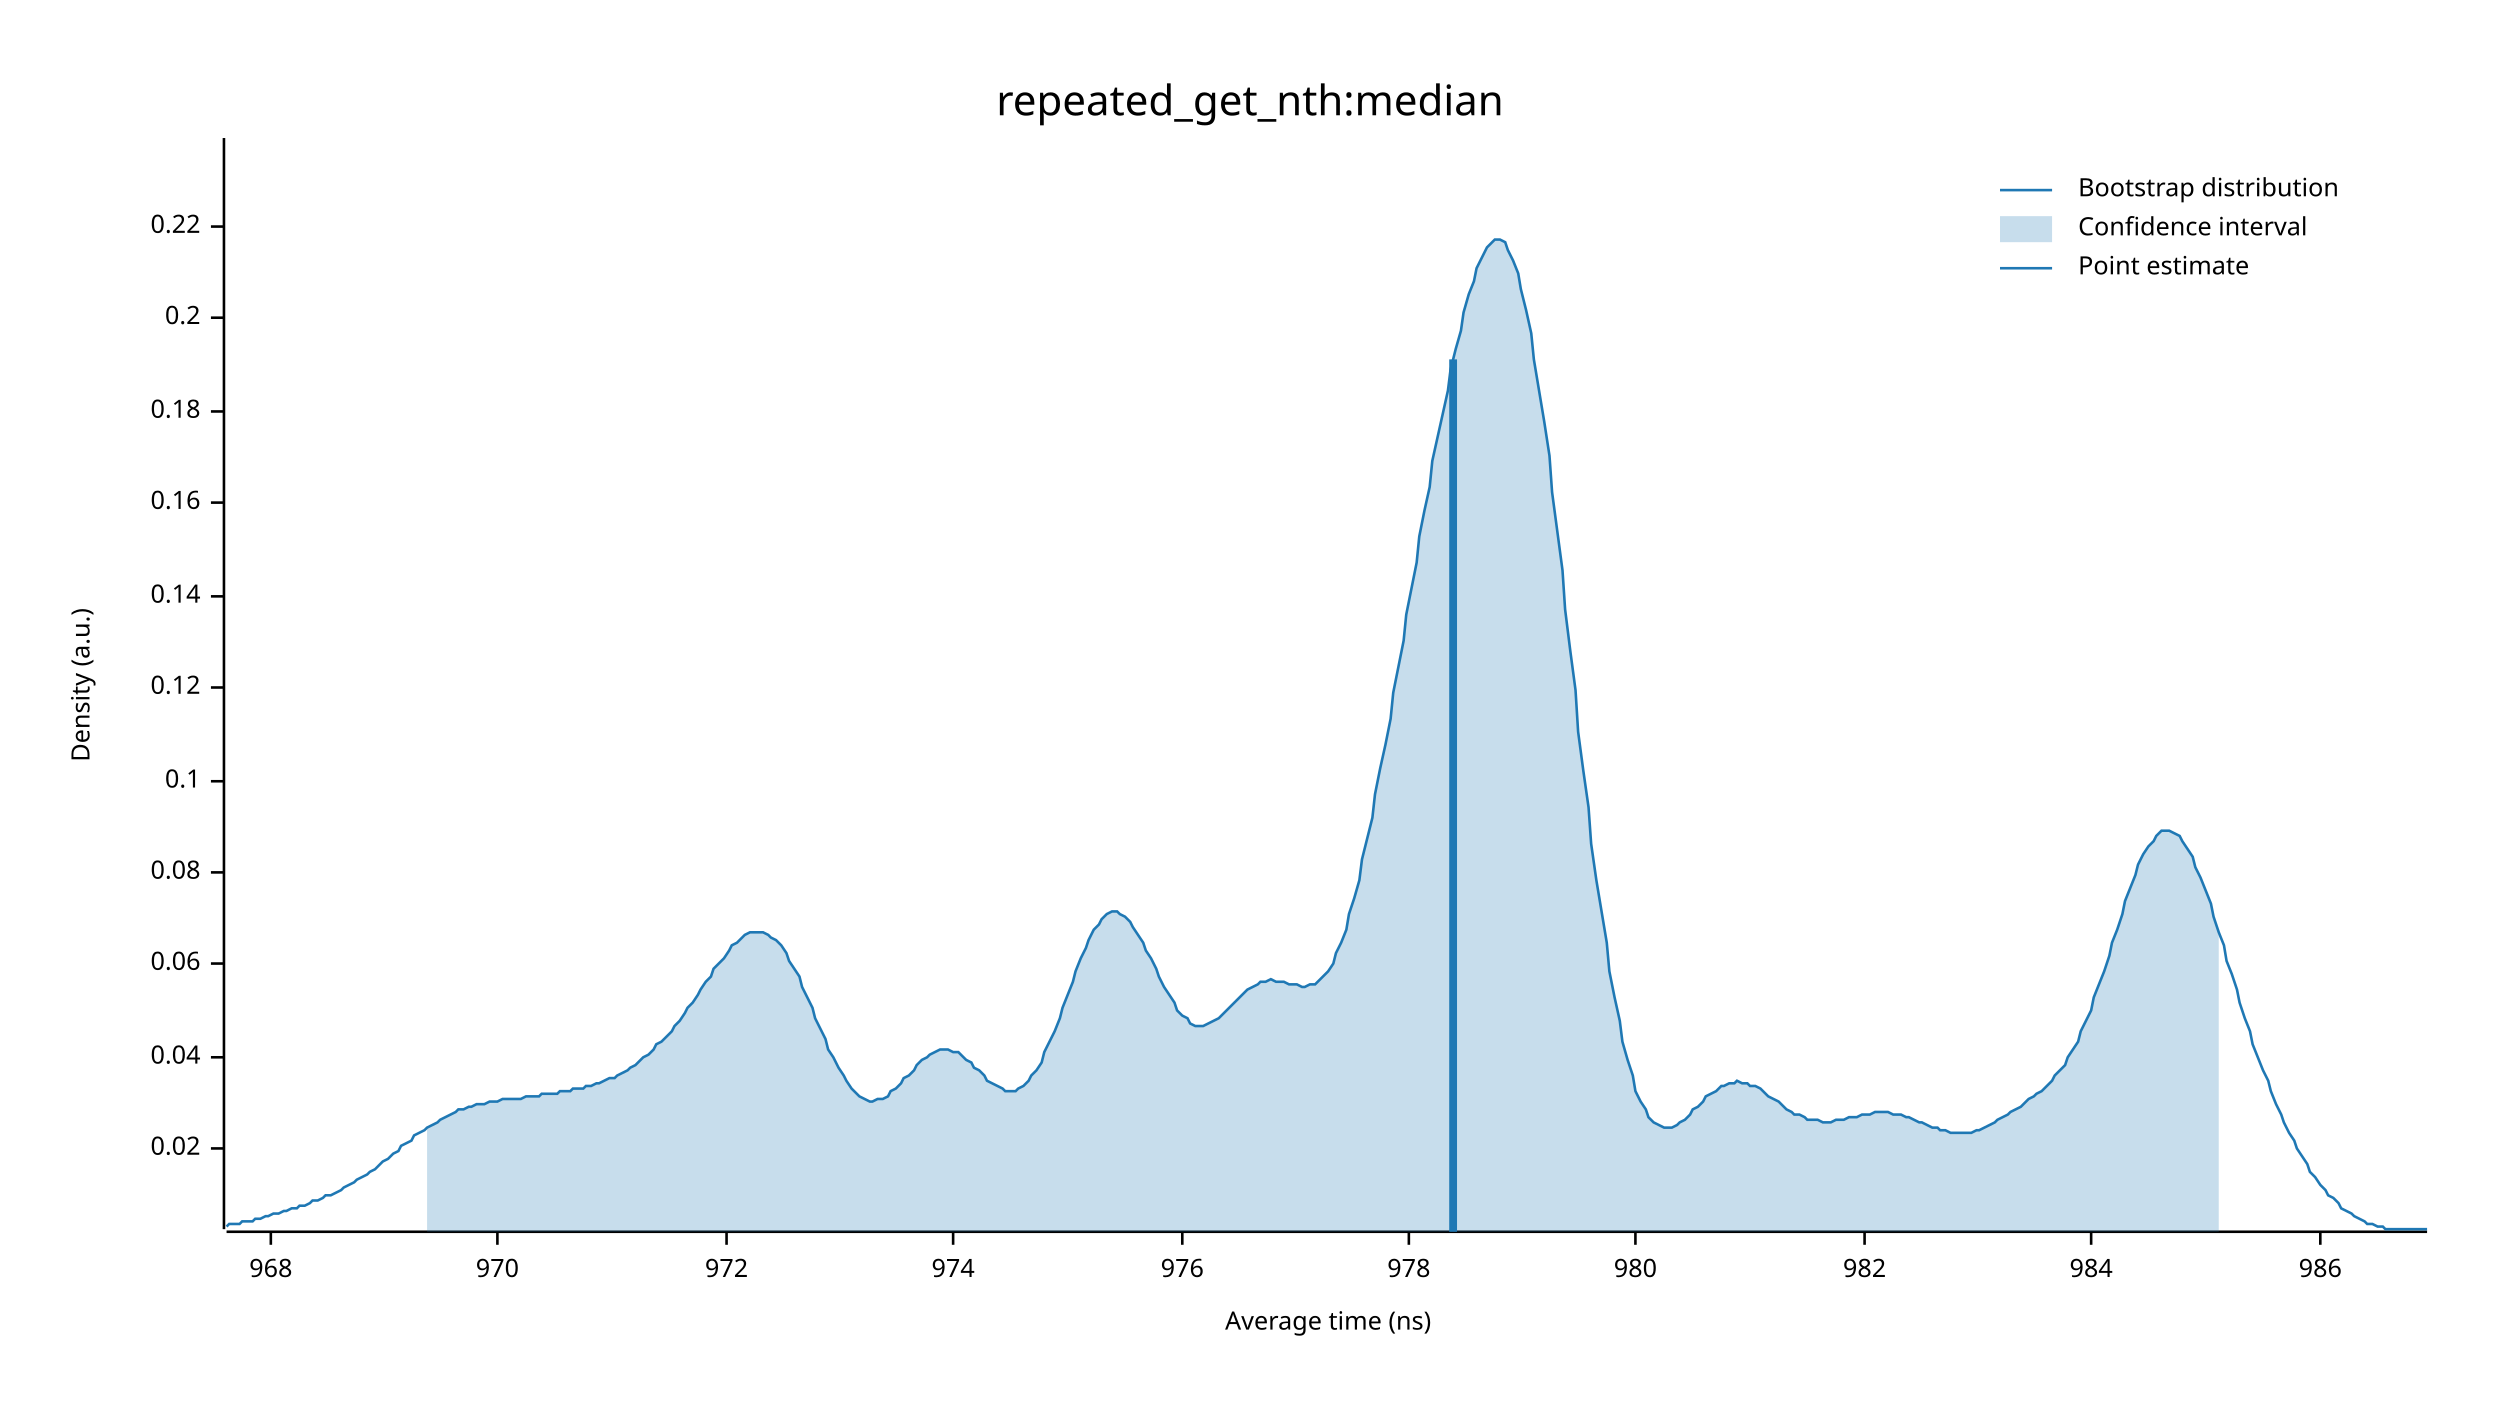
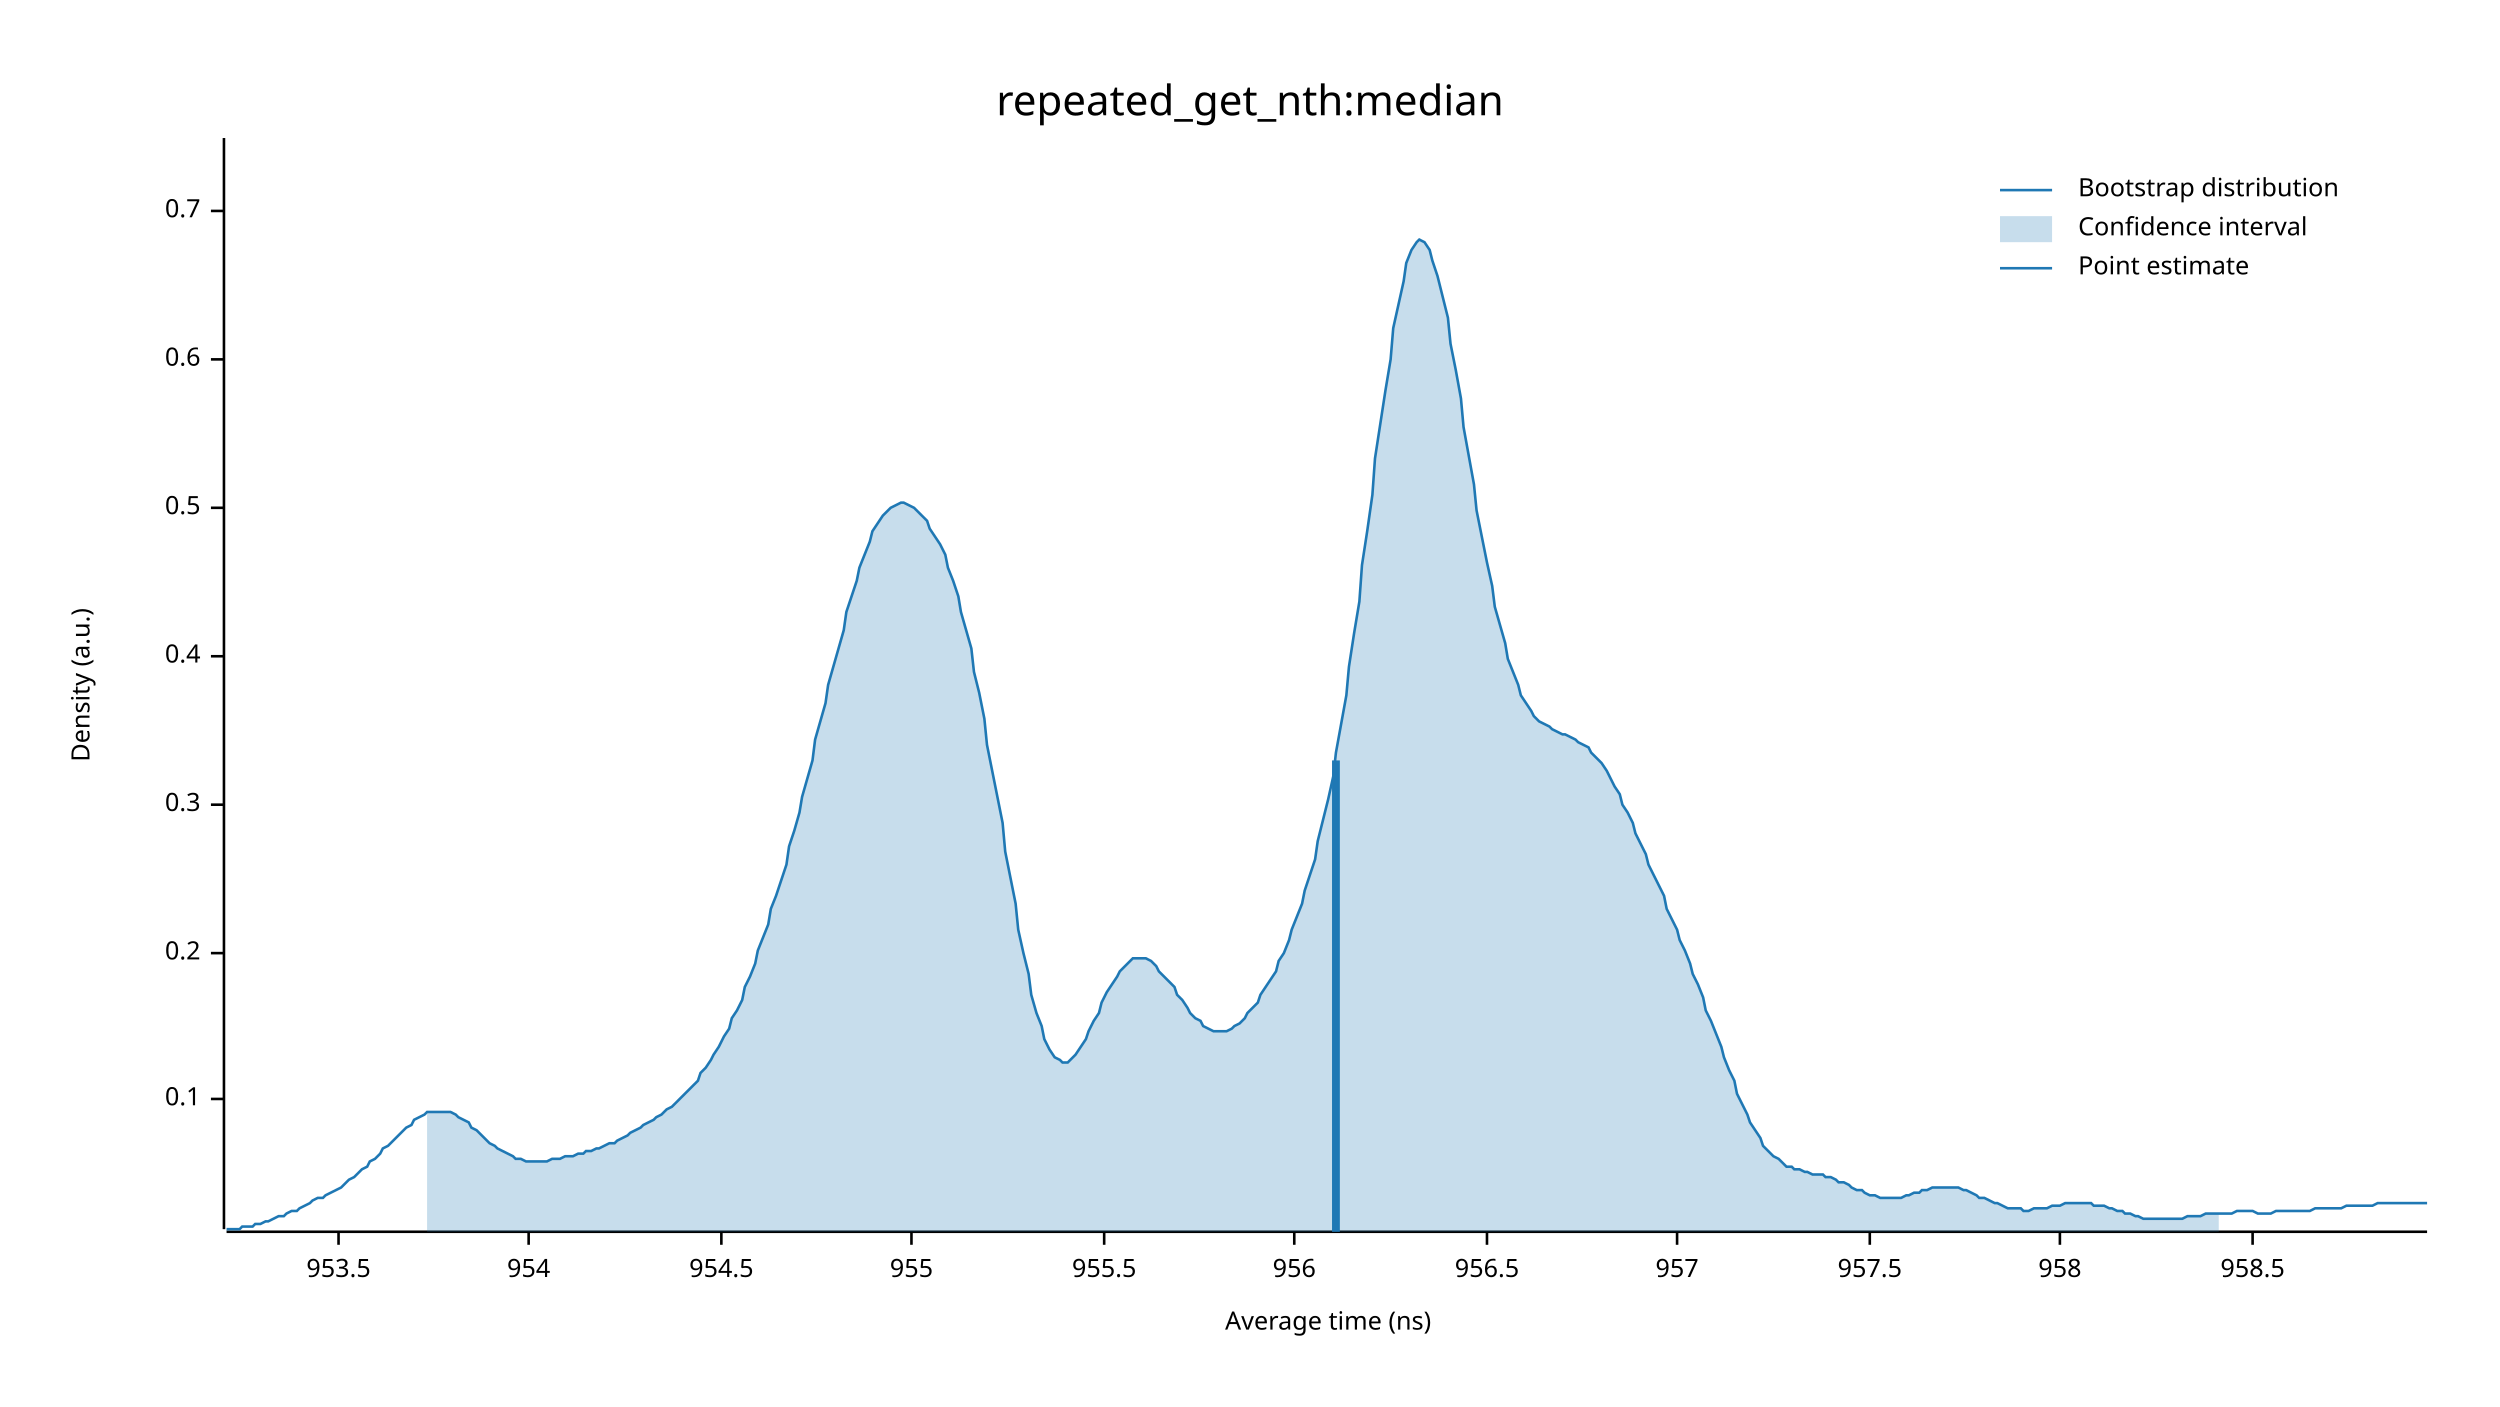
<svg xmlns="http://www.w3.org/2000/svg" width="960" height="540" viewBox="0 0 960 540">
  <text x="480" y="32" dy="0.76em" text-anchor="middle" font-family="sans-serif" font-size="16.129" opacity="1" fill="#000000">
repeated_get_nth:median
</text>
  <text x="27" y="263" dy="0.76em" text-anchor="middle" font-family="sans-serif" font-size="9.677" opacity="1" fill="#000000" transform="rotate(270, 27, 263)">
Density (a.u.)
</text>
  <text x="510" y="513" dy="-0.5ex" text-anchor="middle" font-family="sans-serif" font-size="9.677" opacity="1" fill="#000000">
Average time (ns)
</text>
  <polyline fill="none" opacity="1" stroke="#000000" stroke-width="1" points="86,53 86,472 " />
-   <text x="77" y="441" dy="0.5ex" text-anchor="end" font-family="sans-serif" font-size="9.677" opacity="1" fill="#000000">
- 0.02
- </text>
-   <polyline fill="none" opacity="1" stroke="#000000" stroke-width="1" points="81,441 86,441 " />
-   <text x="77" y="406" dy="0.5ex" text-anchor="end" font-family="sans-serif" font-size="9.677" opacity="1" fill="#000000">
- 0.04
- </text>
-   <polyline fill="none" opacity="1" stroke="#000000" stroke-width="1" points="81,406 86,406 " />
-   <text x="77" y="370" dy="0.5ex" text-anchor="end" font-family="sans-serif" font-size="9.677" opacity="1" fill="#000000">
- 0.06
- </text>
-   <polyline fill="none" opacity="1" stroke="#000000" stroke-width="1" points="81,370 86,370 " />
-   <text x="77" y="335" dy="0.5ex" text-anchor="end" font-family="sans-serif" font-size="9.677" opacity="1" fill="#000000">
- 0.08
- </text>
-   <polyline fill="none" opacity="1" stroke="#000000" stroke-width="1" points="81,335 86,335 " />
-   <text x="77" y="300" dy="0.5ex" text-anchor="end" font-family="sans-serif" font-size="9.677" opacity="1" fill="#000000">
+   <text x="77" y="422" dy="0.5ex" text-anchor="end" font-family="sans-serif" font-size="9.677" opacity="1" fill="#000000">
0.1
</text>
-   <polyline fill="none" opacity="1" stroke="#000000" stroke-width="1" points="81,300 86,300 " />
-   <text x="77" y="264" dy="0.5ex" text-anchor="end" font-family="sans-serif" font-size="9.677" opacity="1" fill="#000000">
- 0.12
- </text>
-   <polyline fill="none" opacity="1" stroke="#000000" stroke-width="1" points="81,264 86,264 " />
-   <text x="77" y="229" dy="0.5ex" text-anchor="end" font-family="sans-serif" font-size="9.677" opacity="1" fill="#000000">
- 0.14
- </text>
-   <polyline fill="none" opacity="1" stroke="#000000" stroke-width="1" points="81,229 86,229 " />
-   <text x="77" y="193" dy="0.5ex" text-anchor="end" font-family="sans-serif" font-size="9.677" opacity="1" fill="#000000">
- 0.16
- </text>
-   <polyline fill="none" opacity="1" stroke="#000000" stroke-width="1" points="81,193 86,193 " />
-   <text x="77" y="158" dy="0.5ex" text-anchor="end" font-family="sans-serif" font-size="9.677" opacity="1" fill="#000000">
- 0.18
- </text>
-   <polyline fill="none" opacity="1" stroke="#000000" stroke-width="1" points="81,158 86,158 " />
-   <text x="77" y="122" dy="0.5ex" text-anchor="end" font-family="sans-serif" font-size="9.677" opacity="1" fill="#000000">
+   <polyline fill="none" opacity="1" stroke="#000000" stroke-width="1" points="81,422 86,422 " />
+   <text x="77" y="366" dy="0.5ex" text-anchor="end" font-family="sans-serif" font-size="9.677" opacity="1" fill="#000000">
0.2
</text>
-   <polyline fill="none" opacity="1" stroke="#000000" stroke-width="1" points="81,122 86,122 " />
-   <text x="77" y="87" dy="0.5ex" text-anchor="end" font-family="sans-serif" font-size="9.677" opacity="1" fill="#000000">
- 0.22
+   <polyline fill="none" opacity="1" stroke="#000000" stroke-width="1" points="81,366 86,366 " />
+   <text x="77" y="309" dy="0.5ex" text-anchor="end" font-family="sans-serif" font-size="9.677" opacity="1" fill="#000000">
+ 0.3
</text>
-   <polyline fill="none" opacity="1" stroke="#000000" stroke-width="1" points="81,87 86,87 " />
+   <polyline fill="none" opacity="1" stroke="#000000" stroke-width="1" points="81,309 86,309 " />
+   <text x="77" y="252" dy="0.5ex" text-anchor="end" font-family="sans-serif" font-size="9.677" opacity="1" fill="#000000">
+ 0.4
+ </text>
+   <polyline fill="none" opacity="1" stroke="#000000" stroke-width="1" points="81,252 86,252 " />
+   <text x="77" y="195" dy="0.5ex" text-anchor="end" font-family="sans-serif" font-size="9.677" opacity="1" fill="#000000">
+ 0.5
+ </text>
+   <polyline fill="none" opacity="1" stroke="#000000" stroke-width="1" points="81,195 86,195 " />
+   <text x="77" y="138" dy="0.5ex" text-anchor="end" font-family="sans-serif" font-size="9.677" opacity="1" fill="#000000">
+ 0.6
+ </text>
+   <polyline fill="none" opacity="1" stroke="#000000" stroke-width="1" points="81,138 86,138 " />
+   <text x="77" y="81" dy="0.5ex" text-anchor="end" font-family="sans-serif" font-size="9.677" opacity="1" fill="#000000">
+ 0.7
+ </text>
+   <polyline fill="none" opacity="1" stroke="#000000" stroke-width="1" points="81,81 86,81 " />
  <polyline fill="none" opacity="1" stroke="#000000" stroke-width="1" points="87,473 932,473 " />
-   <text x="104" y="483" dy="0.76em" text-anchor="middle" font-family="sans-serif" font-size="9.677" opacity="1" fill="#000000">
- 968
+   <text x="130" y="483" dy="0.76em" text-anchor="middle" font-family="sans-serif" font-size="9.677" opacity="1" fill="#000000">
+ 953.5
</text>
-   <polyline fill="none" opacity="1" stroke="#000000" stroke-width="1" points="104,473 104,478 " />
-   <text x="191" y="483" dy="0.76em" text-anchor="middle" font-family="sans-serif" font-size="9.677" opacity="1" fill="#000000">
- 970
+   <polyline fill="none" opacity="1" stroke="#000000" stroke-width="1" points="130,473 130,478 " />
+   <text x="203" y="483" dy="0.76em" text-anchor="middle" font-family="sans-serif" font-size="9.677" opacity="1" fill="#000000">
+ 954
</text>
-   <polyline fill="none" opacity="1" stroke="#000000" stroke-width="1" points="191,473 191,478 " />
-   <text x="279" y="483" dy="0.76em" text-anchor="middle" font-family="sans-serif" font-size="9.677" opacity="1" fill="#000000">
- 972
+   <polyline fill="none" opacity="1" stroke="#000000" stroke-width="1" points="203,473 203,478 " />
+   <text x="277" y="483" dy="0.76em" text-anchor="middle" font-family="sans-serif" font-size="9.677" opacity="1" fill="#000000">
+ 954.5
</text>
-   <polyline fill="none" opacity="1" stroke="#000000" stroke-width="1" points="279,473 279,478 " />
-   <text x="366" y="483" dy="0.76em" text-anchor="middle" font-family="sans-serif" font-size="9.677" opacity="1" fill="#000000">
- 974
+   <polyline fill="none" opacity="1" stroke="#000000" stroke-width="1" points="277,473 277,478 " />
+   <text x="350" y="483" dy="0.76em" text-anchor="middle" font-family="sans-serif" font-size="9.677" opacity="1" fill="#000000">
+ 955
</text>
-   <polyline fill="none" opacity="1" stroke="#000000" stroke-width="1" points="366,473 366,478 " />
-   <text x="454" y="483" dy="0.76em" text-anchor="middle" font-family="sans-serif" font-size="9.677" opacity="1" fill="#000000">
- 976
+   <polyline fill="none" opacity="1" stroke="#000000" stroke-width="1" points="350,473 350,478 " />
+   <text x="424" y="483" dy="0.76em" text-anchor="middle" font-family="sans-serif" font-size="9.677" opacity="1" fill="#000000">
+ 955.5
</text>
-   <polyline fill="none" opacity="1" stroke="#000000" stroke-width="1" points="454,473 454,478 " />
-   <text x="541" y="483" dy="0.76em" text-anchor="middle" font-family="sans-serif" font-size="9.677" opacity="1" fill="#000000">
- 978
+   <polyline fill="none" opacity="1" stroke="#000000" stroke-width="1" points="424,473 424,478 " />
+   <text x="497" y="483" dy="0.76em" text-anchor="middle" font-family="sans-serif" font-size="9.677" opacity="1" fill="#000000">
+ 956
</text>
-   <polyline fill="none" opacity="1" stroke="#000000" stroke-width="1" points="541,473 541,478 " />
-   <text x="628" y="483" dy="0.76em" text-anchor="middle" font-family="sans-serif" font-size="9.677" opacity="1" fill="#000000">
- 980
+   <polyline fill="none" opacity="1" stroke="#000000" stroke-width="1" points="497,473 497,478 " />
+   <text x="571" y="483" dy="0.76em" text-anchor="middle" font-family="sans-serif" font-size="9.677" opacity="1" fill="#000000">
+ 956.5
</text>
-   <polyline fill="none" opacity="1" stroke="#000000" stroke-width="1" points="628,473 628,478 " />
-   <text x="716" y="483" dy="0.76em" text-anchor="middle" font-family="sans-serif" font-size="9.677" opacity="1" fill="#000000">
- 982
+   <polyline fill="none" opacity="1" stroke="#000000" stroke-width="1" points="571,473 571,478 " />
+   <text x="644" y="483" dy="0.76em" text-anchor="middle" font-family="sans-serif" font-size="9.677" opacity="1" fill="#000000">
+ 957
</text>
-   <polyline fill="none" opacity="1" stroke="#000000" stroke-width="1" points="716,473 716,478 " />
-   <text x="803" y="483" dy="0.76em" text-anchor="middle" font-family="sans-serif" font-size="9.677" opacity="1" fill="#000000">
- 984
+   <polyline fill="none" opacity="1" stroke="#000000" stroke-width="1" points="644,473 644,478 " />
+   <text x="718" y="483" dy="0.76em" text-anchor="middle" font-family="sans-serif" font-size="9.677" opacity="1" fill="#000000">
+ 957.5
</text>
-   <polyline fill="none" opacity="1" stroke="#000000" stroke-width="1" points="803,473 803,478 " />
-   <text x="891" y="483" dy="0.76em" text-anchor="middle" font-family="sans-serif" font-size="9.677" opacity="1" fill="#000000">
- 986
+   <polyline fill="none" opacity="1" stroke="#000000" stroke-width="1" points="718,473 718,478 " />
+   <text x="791" y="483" dy="0.76em" text-anchor="middle" font-family="sans-serif" font-size="9.677" opacity="1" fill="#000000">
+ 958
</text>
-   <polyline fill="none" opacity="1" stroke="#000000" stroke-width="1" points="891,473 891,478 " />
-   <polyline fill="none" opacity="1" stroke="#1F78B4" stroke-width="1" points="87,471 88,470 90,470 92,470 93,469 95,469 97,469 98,468 100,468 102,467 103,467 105,466 107,466 109,465 110,465 112,464 114,464 115,463 117,463 119,462 120,461 122,461 124,460 125,459 127,459 129,458 131,457 132,456 134,455 136,454 137,453 139,452 141,451 142,450 144,449 146,447 147,446 149,445 151,443 153,442 154,440 156,439 158,438 159,436 161,435 163,434 164,433 166,432 168,431 169,430 171,429 173,428 175,427 176,426 178,426 180,425 181,425 183,424 185,424 186,424 188,423 190,423 191,423 193,422 195,422 197,422 198,422 200,422 202,421 203,421 205,421 207,421 208,420 210,420 212,420 214,420 215,419 217,419 219,419 220,418 222,418 224,418 225,417 227,417 229,416 230,416 232,415 234,414 236,414 237,413 239,412 241,411 242,410 244,409 246,407 247,406 249,405 251,403 252,401 254,400 256,398 258,396 259,394 261,392 263,389 264,387 266,385 268,382 269,380 271,377 273,375 274,372 276,370 278,368 280,365 281,363 283,362 285,360 286,359 288,358 290,358 291,358 293,358 295,359 296,360 298,361 300,363 302,366 303,369 305,372 307,375 308,379 310,383 312,387 313,391 315,395 317,399 318,403 320,406 322,410 324,413 325,415 327,418 329,420 330,421 332,422 334,423 335,423 337,422 339,422 341,421 342,419 344,418 346,416 347,414 349,413 351,411 352,409 354,407 356,406 357,405 359,404 361,403 363,403 364,403 366,404 368,404 369,405 371,407 373,408 374,410 376,411 378,413 379,415 381,416 383,417 385,418 386,419 388,419 390,419 391,418 393,417 395,415 396,413 398,411 400,408 401,404 403,400 405,396 407,391 408,387 410,382 412,377 413,373 415,368 417,364 418,361 420,357 422,355 423,353 425,351 427,350 429,350 430,351 432,352 434,354 435,356 437,359 439,362 440,365 442,368 444,372 445,375 447,379 449,382 451,385 452,388 454,390 456,391 457,393 459,394 461,394 462,394 464,393 466,392 468,391 469,390 471,388 473,386 474,385 476,383 478,381 479,380 481,379 483,378 484,377 486,377 488,376 490,377 491,377 493,377 495,378 496,378 498,378 500,379 501,379 503,378 505,378 506,377 508,375 510,373 512,370 513,366 515,362 517,357 518,351 520,345 522,338 523,330 525,322 527,314 528,305 530,295 532,286 534,276 535,266 537,256 539,246 540,236 542,226 544,216 545,206 547,196 549,187 550,177 552,168 554,159 556,150 557,142 559,134 561,127 562,120 564,113 566,108 567,103 569,99 571,95 573,93 574,92 576,92 578,93 579,96 581,100 583,105 584,111 586,119 588,128 589,138 591,150 593,162 595,175 596,189 598,204 600,219 601,234 603,250 605,265 606,281 608,296 610,310 611,324 613,338 615,350 617,362 618,373 620,383 622,392 623,400 625,407 627,413 628,419 630,423 632,426 633,429 635,431 637,432 639,433 640,433 642,433 644,432 645,431 647,430 649,428 650,426 652,425 654,423 655,421 657,420 659,419 661,417 662,417 664,416 666,416 667,415 669,416 671,416 672,417 674,417 676,418 677,419 679,421 681,422 683,423 684,424 686,426 688,427 689,428 691,428 693,429 694,430 696,430 698,430 700,431 701,431 703,431 705,430 706,430 708,430 710,429 711,429 713,429 715,428 716,428 718,428 720,427 722,427 723,427 725,427 727,428 728,428 730,428 732,429 733,429 735,430 737,431 738,431 740,432 742,433 744,433 745,434 747,434 749,435 750,435 752,435 754,435 755,435 757,435 759,434 760,434 762,433 764,432 766,431 767,430 769,429 771,428 772,427 774,426 776,425 777,424 779,422 781,421 782,420 784,419 786,417 788,415 789,413 791,411 793,409 794,406 796,403 798,400 799,396 801,392 803,388 804,383 806,378 808,373 810,367 811,362 813,357 815,351 816,346 818,341 820,336 821,332 823,328 825,325 827,323 828,321 830,319 832,319 833,319 835,320 837,321 838,323 840,326 842,329 843,333 845,337 847,342 849,347 850,352 852,358 854,363 855,369 857,374 859,380 860,385 862,391 864,396 865,401 867,406 869,411 871,415 872,419 874,424 876,428 877,431 879,435 881,438 882,441 884,444 886,447 887,450 889,452 891,455 893,457 894,459 896,460 898,462 899,464 901,465 903,466 904,467 906,468 908,469 909,470 911,470 913,471 915,471 916,472 918,472 920,472 921,472 923,472 925,472 926,472 928,472 930,472 932,472 " />
-   <polygon opacity="0.25" fill="#1F78B4" points="164,433 166,432 168,431 169,430 171,429 173,428 175,427 176,426 178,426 180,425 181,425 183,424 185,424 186,424 188,423 190,423 191,423 193,422 195,422 197,422 198,422 200,422 202,421 203,421 205,421 207,421 208,420 210,420 212,420 214,420 215,419 217,419 219,419 220,418 222,418 224,418 225,417 227,417 229,416 230,416 232,415 234,414 236,414 237,413 239,412 241,411 242,410 244,409 246,407 247,406 249,405 251,403 252,401 254,400 256,398 258,396 259,394 261,392 263,389 264,387 266,385 268,382 269,380 271,377 273,375 274,372 276,370 278,368 280,365 281,363 283,362 285,360 286,359 288,358 290,358 291,358 293,358 295,359 296,360 298,361 300,363 302,366 303,369 305,372 307,375 308,379 310,383 312,387 313,391 315,395 317,399 318,403 320,406 322,410 324,413 325,415 327,418 329,420 330,421 332,422 334,423 335,423 337,422 339,422 341,421 342,419 344,418 346,416 347,414 349,413 351,411 352,409 354,407 356,406 357,405 359,404 361,403 363,403 364,403 366,404 368,404 369,405 371,407 373,408 374,410 376,411 378,413 379,415 381,416 383,417 385,418 386,419 388,419 390,419 391,418 393,417 395,415 396,413 398,411 400,408 401,404 403,400 405,396 407,391 408,387 410,382 412,377 413,373 415,368 417,364 418,361 420,357 422,355 423,353 425,351 427,350 429,350 430,351 432,352 434,354 435,356 437,359 439,362 440,365 442,368 444,372 445,375 447,379 449,382 451,385 452,388 454,390 456,391 457,393 459,394 461,394 462,394 464,393 466,392 468,391 469,390 471,388 473,386 474,385 476,383 478,381 479,380 481,379 483,378 484,377 486,377 488,376 490,377 491,377 493,377 495,378 496,378 498,378 500,379 501,379 503,378 505,378 506,377 508,375 510,373 512,370 513,366 515,362 517,357 518,351 520,345 522,338 523,330 525,322 527,314 528,305 530,295 532,286 534,276 535,266 537,256 539,246 540,236 542,226 544,216 545,206 547,196 549,187 550,177 552,168 554,159 556,150 557,142 559,134 561,127 562,120 564,113 566,108 567,103 569,99 571,95 573,93 574,92 576,92 578,93 579,96 581,100 583,105 584,111 586,119 588,128 589,138 591,150 593,162 595,175 596,189 598,204 600,219 601,234 603,250 605,265 606,281 608,296 610,310 611,324 613,338 615,350 617,362 618,373 620,383 622,392 623,400 625,407 627,413 628,419 630,423 632,426 633,429 635,431 637,432 639,433 640,433 642,433 644,432 645,431 647,430 649,428 650,426 652,425 654,423 655,421 657,420 659,419 661,417 662,417 664,416 666,416 667,415 669,416 671,416 672,417 674,417 676,418 677,419 679,421 681,422 683,423 684,424 686,426 688,427 689,428 691,428 693,429 694,430 696,430 698,430 700,431 701,431 703,431 705,430 706,430 708,430 710,429 711,429 713,429 715,428 716,428 718,428 720,427 722,427 723,427 725,427 727,428 728,428 730,428 732,429 733,429 735,430 737,431 738,431 740,432 742,433 744,433 745,434 747,434 749,435 750,435 752,435 754,435 755,435 757,435 759,434 760,434 762,433 764,432 766,431 767,430 769,429 771,428 772,427 774,426 776,425 777,424 779,422 781,421 782,420 784,419 786,417 788,415 789,413 791,411 793,409 794,406 796,403 798,400 799,396 801,392 803,388 804,383 806,378 808,373 810,367 811,362 813,357 815,351 816,346 818,341 820,336 821,332 823,328 825,325 827,323 828,321 830,319 832,319 833,319 835,320 837,321 838,323 840,326 842,329 843,333 845,337 847,342 849,347 850,352 852,358 852,473 164,473 " />
-   <polyline fill="none" opacity="1" stroke="#1F78B4" stroke-width="3" points="558,473 558,138 " />
+   <polyline fill="none" opacity="1" stroke="#000000" stroke-width="1" points="791,473 791,478 " />
+   <text x="865" y="483" dy="0.76em" text-anchor="middle" font-family="sans-serif" font-size="9.677" opacity="1" fill="#000000">
+ 958.5
+ </text>
+   <polyline fill="none" opacity="1" stroke="#000000" stroke-width="1" points="865,473 865,478 " />
+   <polyline fill="none" opacity="1" stroke="#1F78B4" stroke-width="1" points="87,472 88,472 90,472 92,472 93,471 95,471 97,471 98,470 100,470 102,469 103,469 105,468 107,467 109,467 110,466 112,465 114,465 115,464 117,463 119,462 120,461 122,460 124,460 125,459 127,458 129,457 131,456 132,455 134,453 136,452 137,451 139,449 141,448 142,446 144,445 146,443 147,441 149,440 151,438 153,436 154,435 156,433 158,432 159,430 161,429 163,428 164,427 166,427 168,427 169,427 171,427 173,427 175,428 176,429 178,430 180,431 181,433 183,434 185,436 186,437 188,439 190,440 191,441 193,442 195,443 197,444 198,445 200,445 202,446 203,446 205,446 207,446 208,446 210,446 212,445 214,445 215,445 217,444 219,444 220,444 222,443 224,443 225,442 227,442 229,441 230,441 232,440 234,439 236,439 237,438 239,437 241,436 242,435 244,434 246,433 247,432 249,431 251,430 252,429 254,428 256,426 258,425 259,424 261,422 263,420 264,419 266,417 268,415 269,412 271,410 273,407 274,405 276,402 278,398 280,395 281,391 283,388 285,384 286,379 288,375 290,370 291,365 293,360 295,355 296,349 298,344 300,338 302,332 303,325 305,319 307,312 308,306 310,299 312,292 313,284 315,277 317,270 318,263 320,256 322,249 324,242 325,235 327,229 329,223 330,218 332,213 334,208 335,204 337,201 339,198 341,196 342,195 344,194 346,193 347,193 349,194 351,195 352,196 354,198 356,200 357,203 359,206 361,209 363,213 364,218 366,223 368,229 369,235 371,242 373,249 374,258 376,266 378,276 379,286 381,296 383,306 385,316 386,327 388,337 390,347 391,357 393,366 395,374 396,382 398,389 400,394 401,399 403,403 405,406 407,407 408,408 410,408 412,406 413,405 415,402 417,399 418,396 420,392 422,389 423,385 425,381 427,378 429,375 430,373 432,371 434,369 435,368 437,368 439,368 440,368 442,369 444,371 445,373 447,375 449,377 451,379 452,382 454,384 456,387 457,389 459,391 461,392 462,394 464,395 466,396 468,396 469,396 471,396 473,395 474,394 476,393 478,391 479,389 481,387 483,385 484,382 486,379 488,376 490,373 491,369 493,366 495,361 496,357 498,352 500,347 501,342 503,336 505,330 506,323 508,315 510,307 512,298 513,289 515,278 517,267 518,256 520,243 522,231 523,217 525,204 527,190 528,176 530,163 532,150 534,138 535,126 537,117 539,108 540,101 542,96 544,93 545,92 547,93 549,96 550,100 552,106 554,114 556,122 557,132 559,142 561,153 562,164 564,175 566,186 567,196 569,206 571,216 573,225 574,233 576,240 578,247 579,253 581,258 583,263 584,267 586,270 588,273 589,275 591,277 593,278 595,279 596,280 598,281 600,282 601,282 603,283 605,284 606,285 608,286 610,287 611,289 613,291 615,293 617,296 618,298 620,302 622,305 623,309 625,312 627,316 628,320 630,324 632,328 633,332 635,336 637,340 639,344 640,349 642,353 644,357 645,361 647,365 649,370 650,374 652,378 654,383 655,388 657,392 659,397 661,402 662,406 664,411 666,415 667,420 669,424 671,428 672,431 674,434 676,437 677,440 679,442 681,444 683,445 684,446 686,448 688,448 689,449 691,449 693,450 694,450 696,451 698,451 700,451 701,452 703,452 705,453 706,454 708,454 710,455 711,456 713,457 715,457 716,458 718,459 720,459 722,460 723,460 725,460 727,460 728,460 730,460 732,459 733,459 735,458 737,458 738,457 740,457 742,456 744,456 745,456 747,456 749,456 750,456 752,456 754,457 755,457 757,458 759,459 760,460 762,460 764,461 766,462 767,462 769,463 771,464 772,464 774,464 776,464 777,465 779,465 781,464 782,464 784,464 786,464 788,463 789,463 791,463 793,462 794,462 796,462 798,462 799,462 801,462 803,462 804,463 806,463 808,463 810,464 811,464 813,465 815,465 816,466 818,466 820,467 821,467 823,468 825,468 827,468 828,468 830,468 832,468 833,468 835,468 837,468 838,468 840,467 842,467 843,467 845,467 847,466 849,466 850,466 852,466 854,466 855,466 857,466 859,465 860,465 862,465 864,465 865,465 867,466 869,466 871,466 872,466 874,465 876,465 877,465 879,465 881,465 882,465 884,465 886,465 887,465 889,464 891,464 893,464 894,464 896,464 898,464 899,464 901,463 903,463 904,463 906,463 908,463 909,463 911,463 913,462 915,462 916,462 918,462 920,462 921,462 923,462 925,462 926,462 928,462 930,462 932,462 " />
+   <polygon opacity="0.25" fill="#1F78B4" points="164,427 166,427 168,427 169,427 171,427 173,427 175,428 176,429 178,430 180,431 181,433 183,434 185,436 186,437 188,439 190,440 191,441 193,442 195,443 197,444 198,445 200,445 202,446 203,446 205,446 207,446 208,446 210,446 212,445 214,445 215,445 217,444 219,444 220,444 222,443 224,443 225,442 227,442 229,441 230,441 232,440 234,439 236,439 237,438 239,437 241,436 242,435 244,434 246,433 247,432 249,431 251,430 252,429 254,428 256,426 258,425 259,424 261,422 263,420 264,419 266,417 268,415 269,412 271,410 273,407 274,405 276,402 278,398 280,395 281,391 283,388 285,384 286,379 288,375 290,370 291,365 293,360 295,355 296,349 298,344 300,338 302,332 303,325 305,319 307,312 308,306 310,299 312,292 313,284 315,277 317,270 318,263 320,256 322,249 324,242 325,235 327,229 329,223 330,218 332,213 334,208 335,204 337,201 339,198 341,196 342,195 344,194 346,193 347,193 349,194 351,195 352,196 354,198 356,200 357,203 359,206 361,209 363,213 364,218 366,223 368,229 369,235 371,242 373,249 374,258 376,266 378,276 379,286 381,296 383,306 385,316 386,327 388,337 390,347 391,357 393,366 395,374 396,382 398,389 400,394 401,399 403,403 405,406 407,407 408,408 410,408 412,406 413,405 415,402 417,399 418,396 420,392 422,389 423,385 425,381 427,378 429,375 430,373 432,371 434,369 435,368 437,368 439,368 440,368 442,369 444,371 445,373 447,375 449,377 451,379 452,382 454,384 456,387 457,389 459,391 461,392 462,394 464,395 466,396 468,396 469,396 471,396 473,395 474,394 476,393 478,391 479,389 481,387 483,385 484,382 486,379 488,376 490,373 491,369 493,366 495,361 496,357 498,352 500,347 501,342 503,336 505,330 506,323 508,315 510,307 512,298 513,289 515,278 517,267 518,256 520,243 522,231 523,217 525,204 527,190 528,176 530,163 532,150 534,138 535,126 537,117 539,108 540,101 542,96 544,93 545,92 547,93 549,96 550,100 552,106 554,114 556,122 557,132 559,142 561,153 562,164 564,175 566,186 567,196 569,206 571,216 573,225 574,233 576,240 578,247 579,253 581,258 583,263 584,267 586,270 588,273 589,275 591,277 593,278 595,279 596,280 598,281 600,282 601,282 603,283 605,284 606,285 608,286 610,287 611,289 613,291 615,293 617,296 618,298 620,302 622,305 623,309 625,312 627,316 628,320 630,324 632,328 633,332 635,336 637,340 639,344 640,349 642,353 644,357 645,361 647,365 649,370 650,374 652,378 654,383 655,388 657,392 659,397 661,402 662,406 664,411 666,415 667,420 669,424 671,428 672,431 674,434 676,437 677,440 679,442 681,444 683,445 684,446 686,448 688,448 689,449 691,449 693,450 694,450 696,451 698,451 700,451 701,452 703,452 705,453 706,454 708,454 710,455 711,456 713,457 715,457 716,458 718,459 720,459 722,460 723,460 725,460 727,460 728,460 730,460 732,459 733,459 735,458 737,458 738,457 740,457 742,456 744,456 745,456 747,456 749,456 750,456 752,456 754,457 755,457 757,458 759,459 760,460 762,460 764,461 766,462 767,462 769,463 771,464 772,464 774,464 776,464 777,465 779,465 781,464 782,464 784,464 786,464 788,463 789,463 791,463 793,462 794,462 796,462 798,462 799,462 801,462 803,462 804,463 806,463 808,463 810,464 811,464 813,465 815,465 816,466 818,466 820,467 821,467 823,468 825,468 827,468 828,468 830,468 832,468 833,468 835,468 837,468 838,468 840,467 842,467 843,467 845,467 847,466 849,466 850,466 852,466 852,473 164,473 " />
+   <polyline fill="none" opacity="1" stroke="#1F78B4" stroke-width="3" points="513,473 513,292 " />
  <text x="798" y="68" dy="0.76em" text-anchor="start" font-family="sans-serif" font-size="9.677" opacity="1" fill="#000000">
Bootstrap distribution
</text>
  <text x="798" y="83" dy="0.76em" text-anchor="start" font-family="sans-serif" font-size="9.677" opacity="1" fill="#000000">
Confidence interval
</text>
  <text x="798" y="98" dy="0.76em" text-anchor="start" font-family="sans-serif" font-size="9.677" opacity="1" fill="#000000">
Point estimate
</text>
  <polyline fill="none" opacity="1" stroke="#1F78B4" stroke-width="1" points="768,73 788,73 " />
  <rect x="768" y="83" width="20" height="10" opacity="0.25" fill="#1F78B4" stroke="none" />
  <polyline fill="none" opacity="1" stroke="#1F78B4" stroke-width="1" points="768,103 788,103 " />
</svg>
